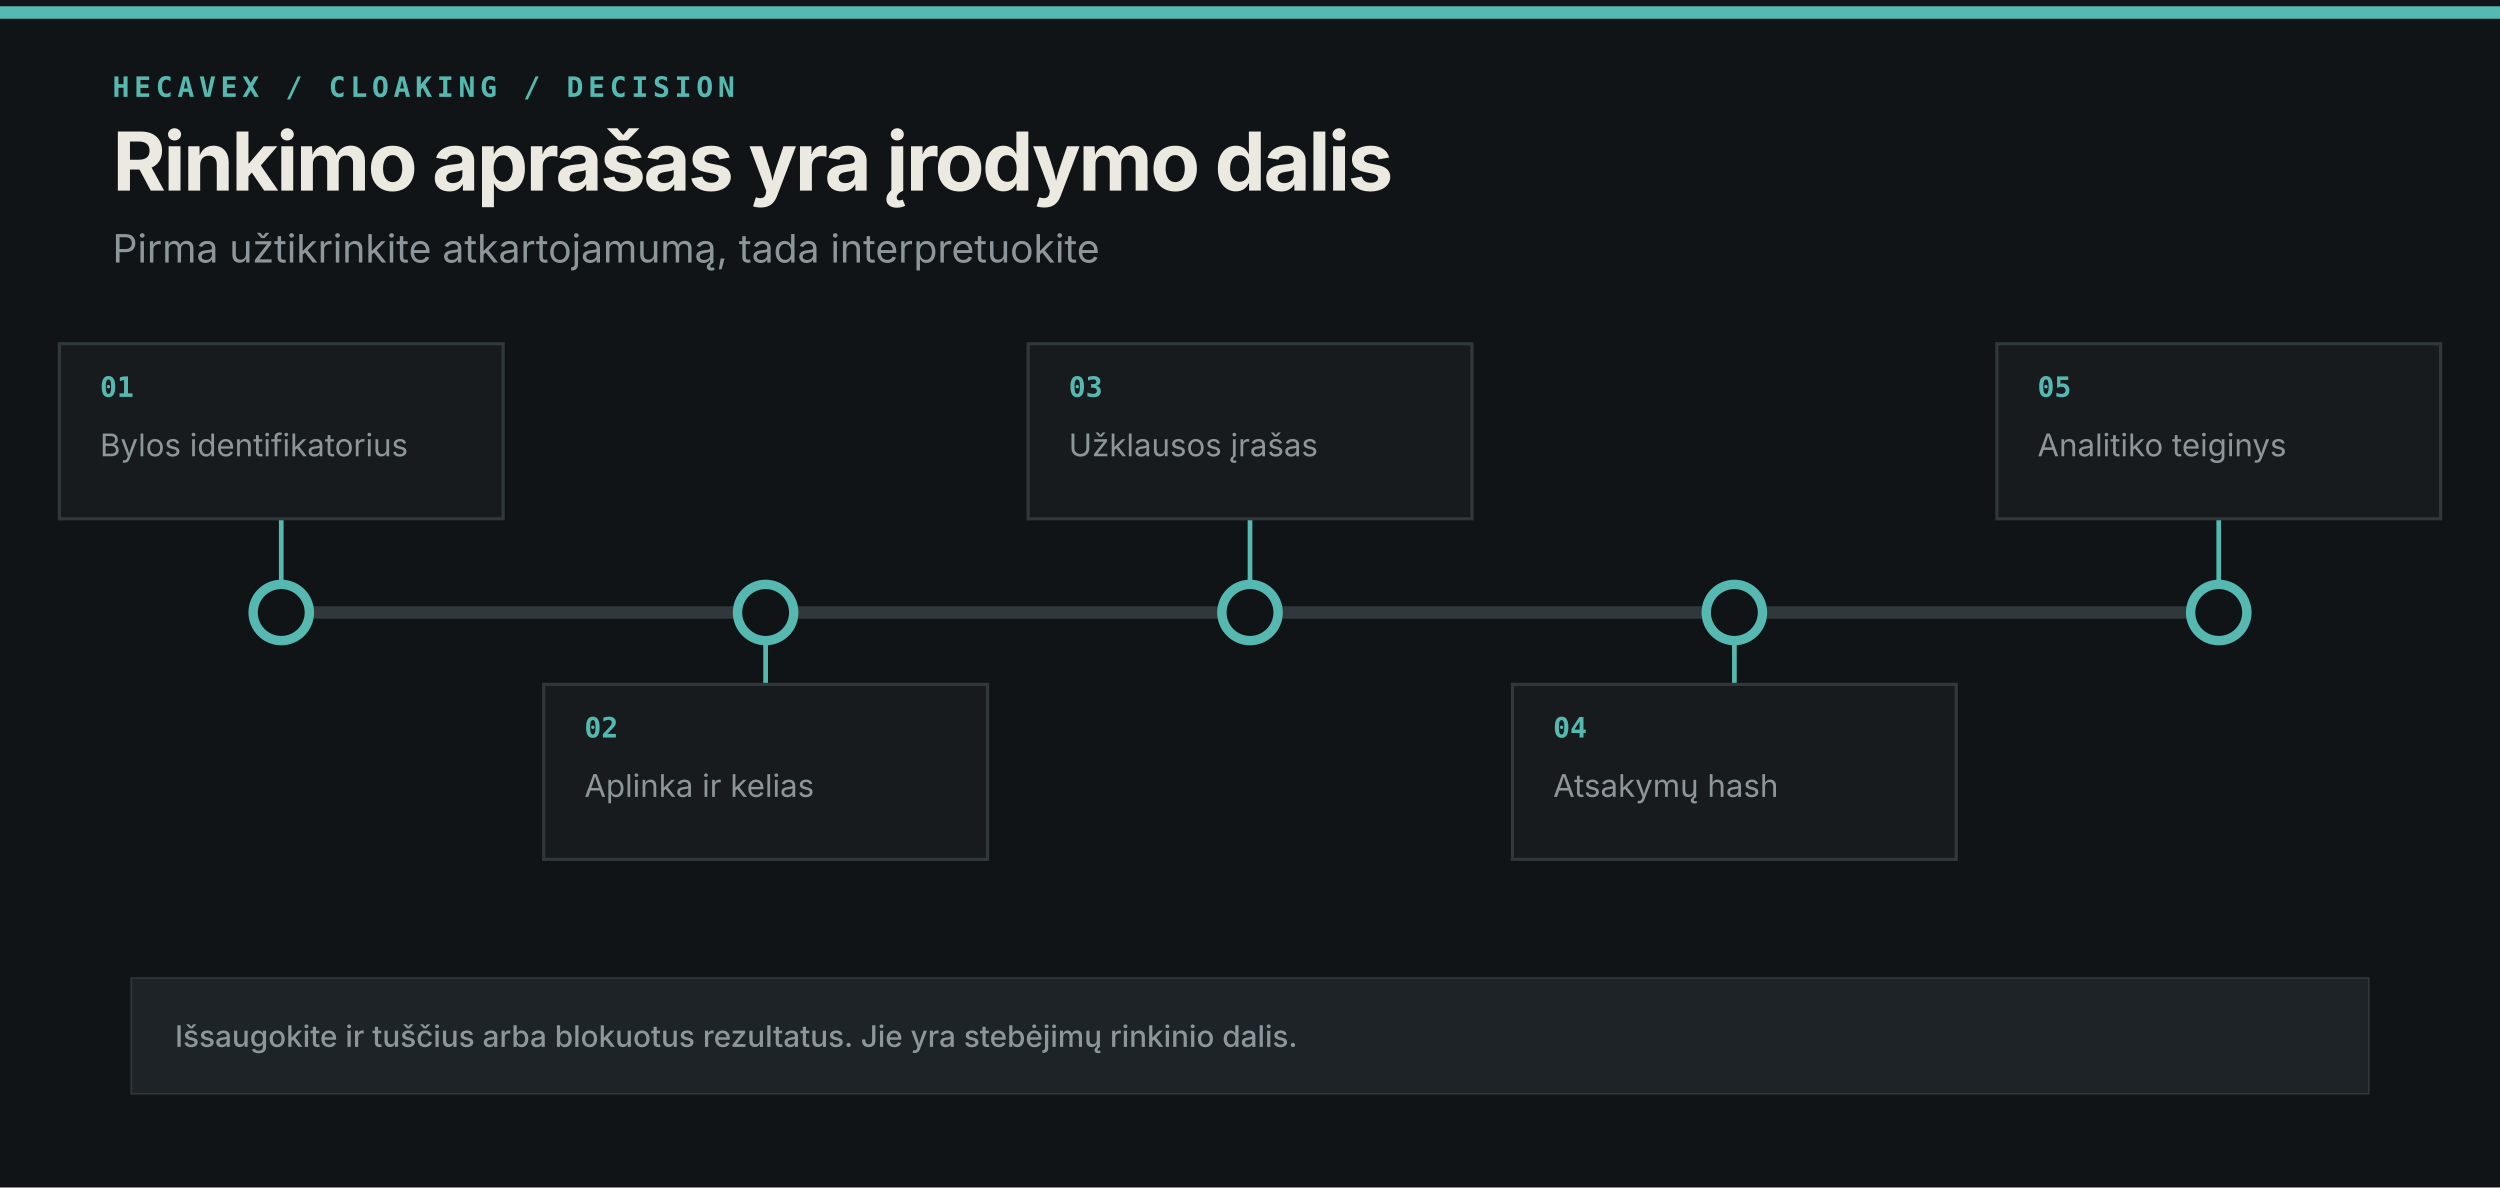
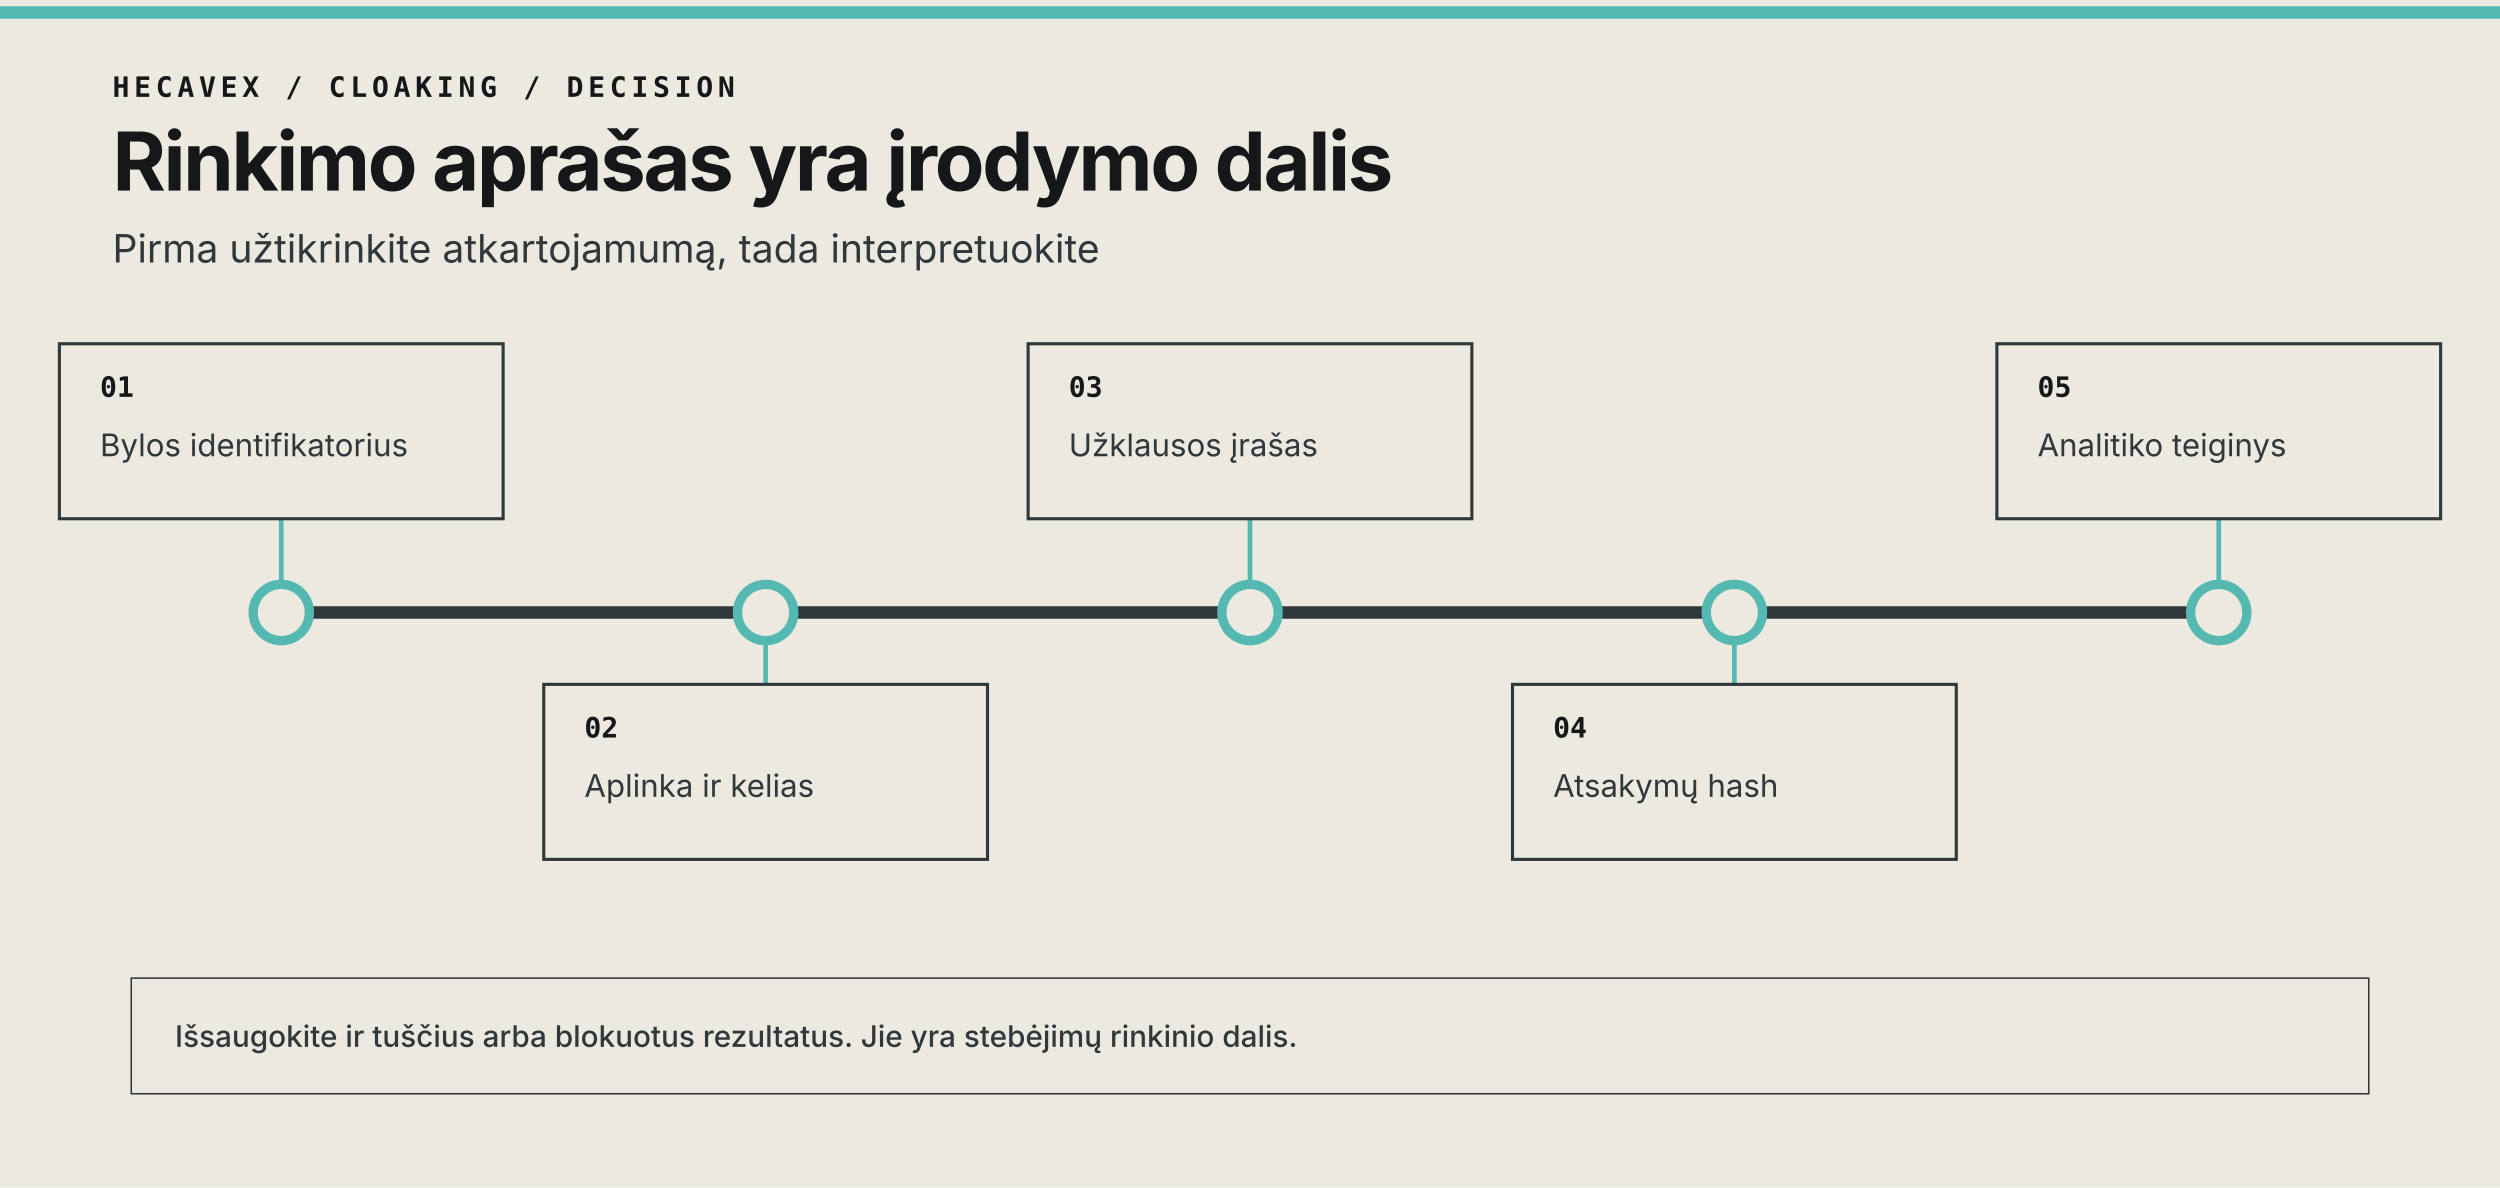
<svg xmlns="http://www.w3.org/2000/svg" width="1600" height="760" viewBox="0 0 1600 760" role="img" aria-labelledby="title desc">
  <defs>
    <marker id="arrow" viewBox="0 0 12 12" refX="10" refY="6" markerWidth="10" markerHeight="10" orient="auto">
      <path d="M0 0 12 6 0 12Z" fill="#55b9b1" />
    </marker>
    <style>
      .sans{font-family:Inter,Arial,sans-serif}.mono{font-family:'IBM Plex Mono',Consolas,monospace}
-       .title{font:700 52px Inter,Arial,sans-serif;fill:#ece9e1;letter-spacing:-1.5px}
-       .subtitle{font:400 25px Inter,Arial,sans-serif;fill:#8d969a}
-       .eyebrow{font:600 18px 'IBM Plex Mono',Consolas,monospace;fill:#55b9b1;letter-spacing:3px}
-       .node-title{font:700 28px Inter,Arial,sans-serif;fill:#ece9e1}
-       .node-copy{font:400 20px Inter,Arial,sans-serif;fill:#8d969a}
-       .node-code{font:600 18px 'IBM Plex Mono',Consolas,monospace;fill:#55b9b1}
-       .note{font:500 19px Inter,Arial,sans-serif;fill:#8d969a}
+       .title{font:700 52px Inter,Arial,sans-serif;fill:#151719;letter-spacing:-1.5px}
+       .subtitle{font:400 25px Inter,Arial,sans-serif;fill:#30383b}
+       .eyebrow{font:600 18px 'IBM Plex Mono',Consolas,monospace;fill:#151719;letter-spacing:3px}
+       .node-title{font:700 28px Inter,Arial,sans-serif;fill:#151719}
+       .node-copy{font:400 20px Inter,Arial,sans-serif;fill:#30383b}
+       .node-code{font:600 18px 'IBM Plex Mono',Consolas,monospace;fill:#151719}
+       .note{font:500 19px Inter,Arial,sans-serif;fill:#30383b}
    </style>
  </defs>
-   <rect width="1600" height="760" fill="#111416" />
+   <rect width="1600" height="760" fill="#ece9e1" />
  <path d="M0 8H1600" stroke="#55b9b1" stroke-width="8" />
  <text x="72" y="62" class="eyebrow">HECAVEX / CLOAKING / DECISION</text>
  <text x="72" y="122" class="title" text-anchor="start">
    <tspan x="72" dy="0">Rinkimo aprašas yra įrodymo dalis</tspan>
  </text>
  <text x="72" y="168" class="subtitle" text-anchor="start">
    <tspan x="72" dy="0">Pirma užtikrinkite atkartojamumą, tada interpretuokite</tspan>
  </text>
  <path d="M180 392H1420" stroke="#30383b" stroke-width="8" />
  <g>
-     <circle cx="180" cy="392" r="18" fill="#111416" stroke="#55b9b1" stroke-width="6" />
+     <circle cx="180" cy="392" r="18" fill="#ece9e1" stroke="#55b9b1" stroke-width="6" />
    <path d="M180 374V332" stroke="#55b9b1" stroke-width="3" />
-     <rect x="38" y="220" width="284" height="112" fill="#171b1d" stroke="#30383b" stroke-width="2" />
+     <rect x="38" y="220" width="284" height="112" fill="#ece9e1" stroke="#30383b" stroke-width="2" />
    <text x="64" y="254" class="node-code">01</text>
    <text x="64" y="292" class="node-copy" text-anchor="start">
      <tspan x="64" dy="0">Bylos identifikatorius</tspan>
    </text>
  </g>
  <g>
-     <circle cx="490" cy="392" r="18" fill="#111416" stroke="#55b9b1" stroke-width="6" />
+     <circle cx="490" cy="392" r="18" fill="#ece9e1" stroke="#55b9b1" stroke-width="6" />
    <path d="M490 410V438" stroke="#55b9b1" stroke-width="3" />
-     <rect x="348" y="438" width="284" height="112" fill="#171b1d" stroke="#30383b" stroke-width="2" />
+     <rect x="348" y="438" width="284" height="112" fill="#ece9e1" stroke="#30383b" stroke-width="2" />
    <text x="374" y="472" class="node-code">02</text>
    <text x="374" y="510" class="node-copy" text-anchor="start">
      <tspan x="374" dy="0">Aplinka ir kelias</tspan>
    </text>
  </g>
  <g>
-     <circle cx="800" cy="392" r="18" fill="#111416" stroke="#55b9b1" stroke-width="6" />
+     <circle cx="800" cy="392" r="18" fill="#ece9e1" stroke="#55b9b1" stroke-width="6" />
    <path d="M800 374V332" stroke="#55b9b1" stroke-width="3" />
-     <rect x="658" y="220" width="284" height="112" fill="#171b1d" stroke="#30383b" stroke-width="2" />
+     <rect x="658" y="220" width="284" height="112" fill="#ece9e1" stroke="#30383b" stroke-width="2" />
    <text x="684" y="254" class="node-code">03</text>
    <text x="684" y="292" class="node-copy" text-anchor="start">
      <tspan x="684" dy="0">Užklausos įrašas</tspan>
    </text>
  </g>
  <g>
-     <circle cx="1110" cy="392" r="18" fill="#111416" stroke="#55b9b1" stroke-width="6" />
+     <circle cx="1110" cy="392" r="18" fill="#ece9e1" stroke="#55b9b1" stroke-width="6" />
    <path d="M1110 410V438" stroke="#55b9b1" stroke-width="3" />
-     <rect x="968" y="438" width="284" height="112" fill="#171b1d" stroke="#30383b" stroke-width="2" />
+     <rect x="968" y="438" width="284" height="112" fill="#ece9e1" stroke="#30383b" stroke-width="2" />
    <text x="994" y="472" class="node-code">04</text>
    <text x="994" y="510" class="node-copy" text-anchor="start">
      <tspan x="994" dy="0">Atsakymų hash</tspan>
    </text>
  </g>
  <g>
-     <circle cx="1420" cy="392" r="18" fill="#111416" stroke="#55b9b1" stroke-width="6" />
+     <circle cx="1420" cy="392" r="18" fill="#ece9e1" stroke="#55b9b1" stroke-width="6" />
    <path d="M1420 374V332" stroke="#55b9b1" stroke-width="3" />
-     <rect x="1278" y="220" width="284" height="112" fill="#171b1d" stroke="#30383b" stroke-width="2" />
+     <rect x="1278" y="220" width="284" height="112" fill="#ece9e1" stroke="#30383b" stroke-width="2" />
    <text x="1304" y="254" class="node-code">05</text>
    <text x="1304" y="292" class="node-copy" text-anchor="start">
      <tspan x="1304" dy="0">Analitiko teiginys</tspan>
    </text>
  </g>
-   <rect x="84" y="626" width="1432" height="74" fill="#1d2326" stroke="#30383b" />
+   <rect x="84" y="626" width="1432" height="74" fill="#ece9e1" stroke="#30383b" />
  <text x="112" y="670" class="note" text-anchor="start">
    <tspan x="112" dy="0">Išsaugokite ir tuščius arba blokuotus rezultatus. Jie yra stebėjimų rinkinio dalis.</tspan>
  </text>
</svg>
